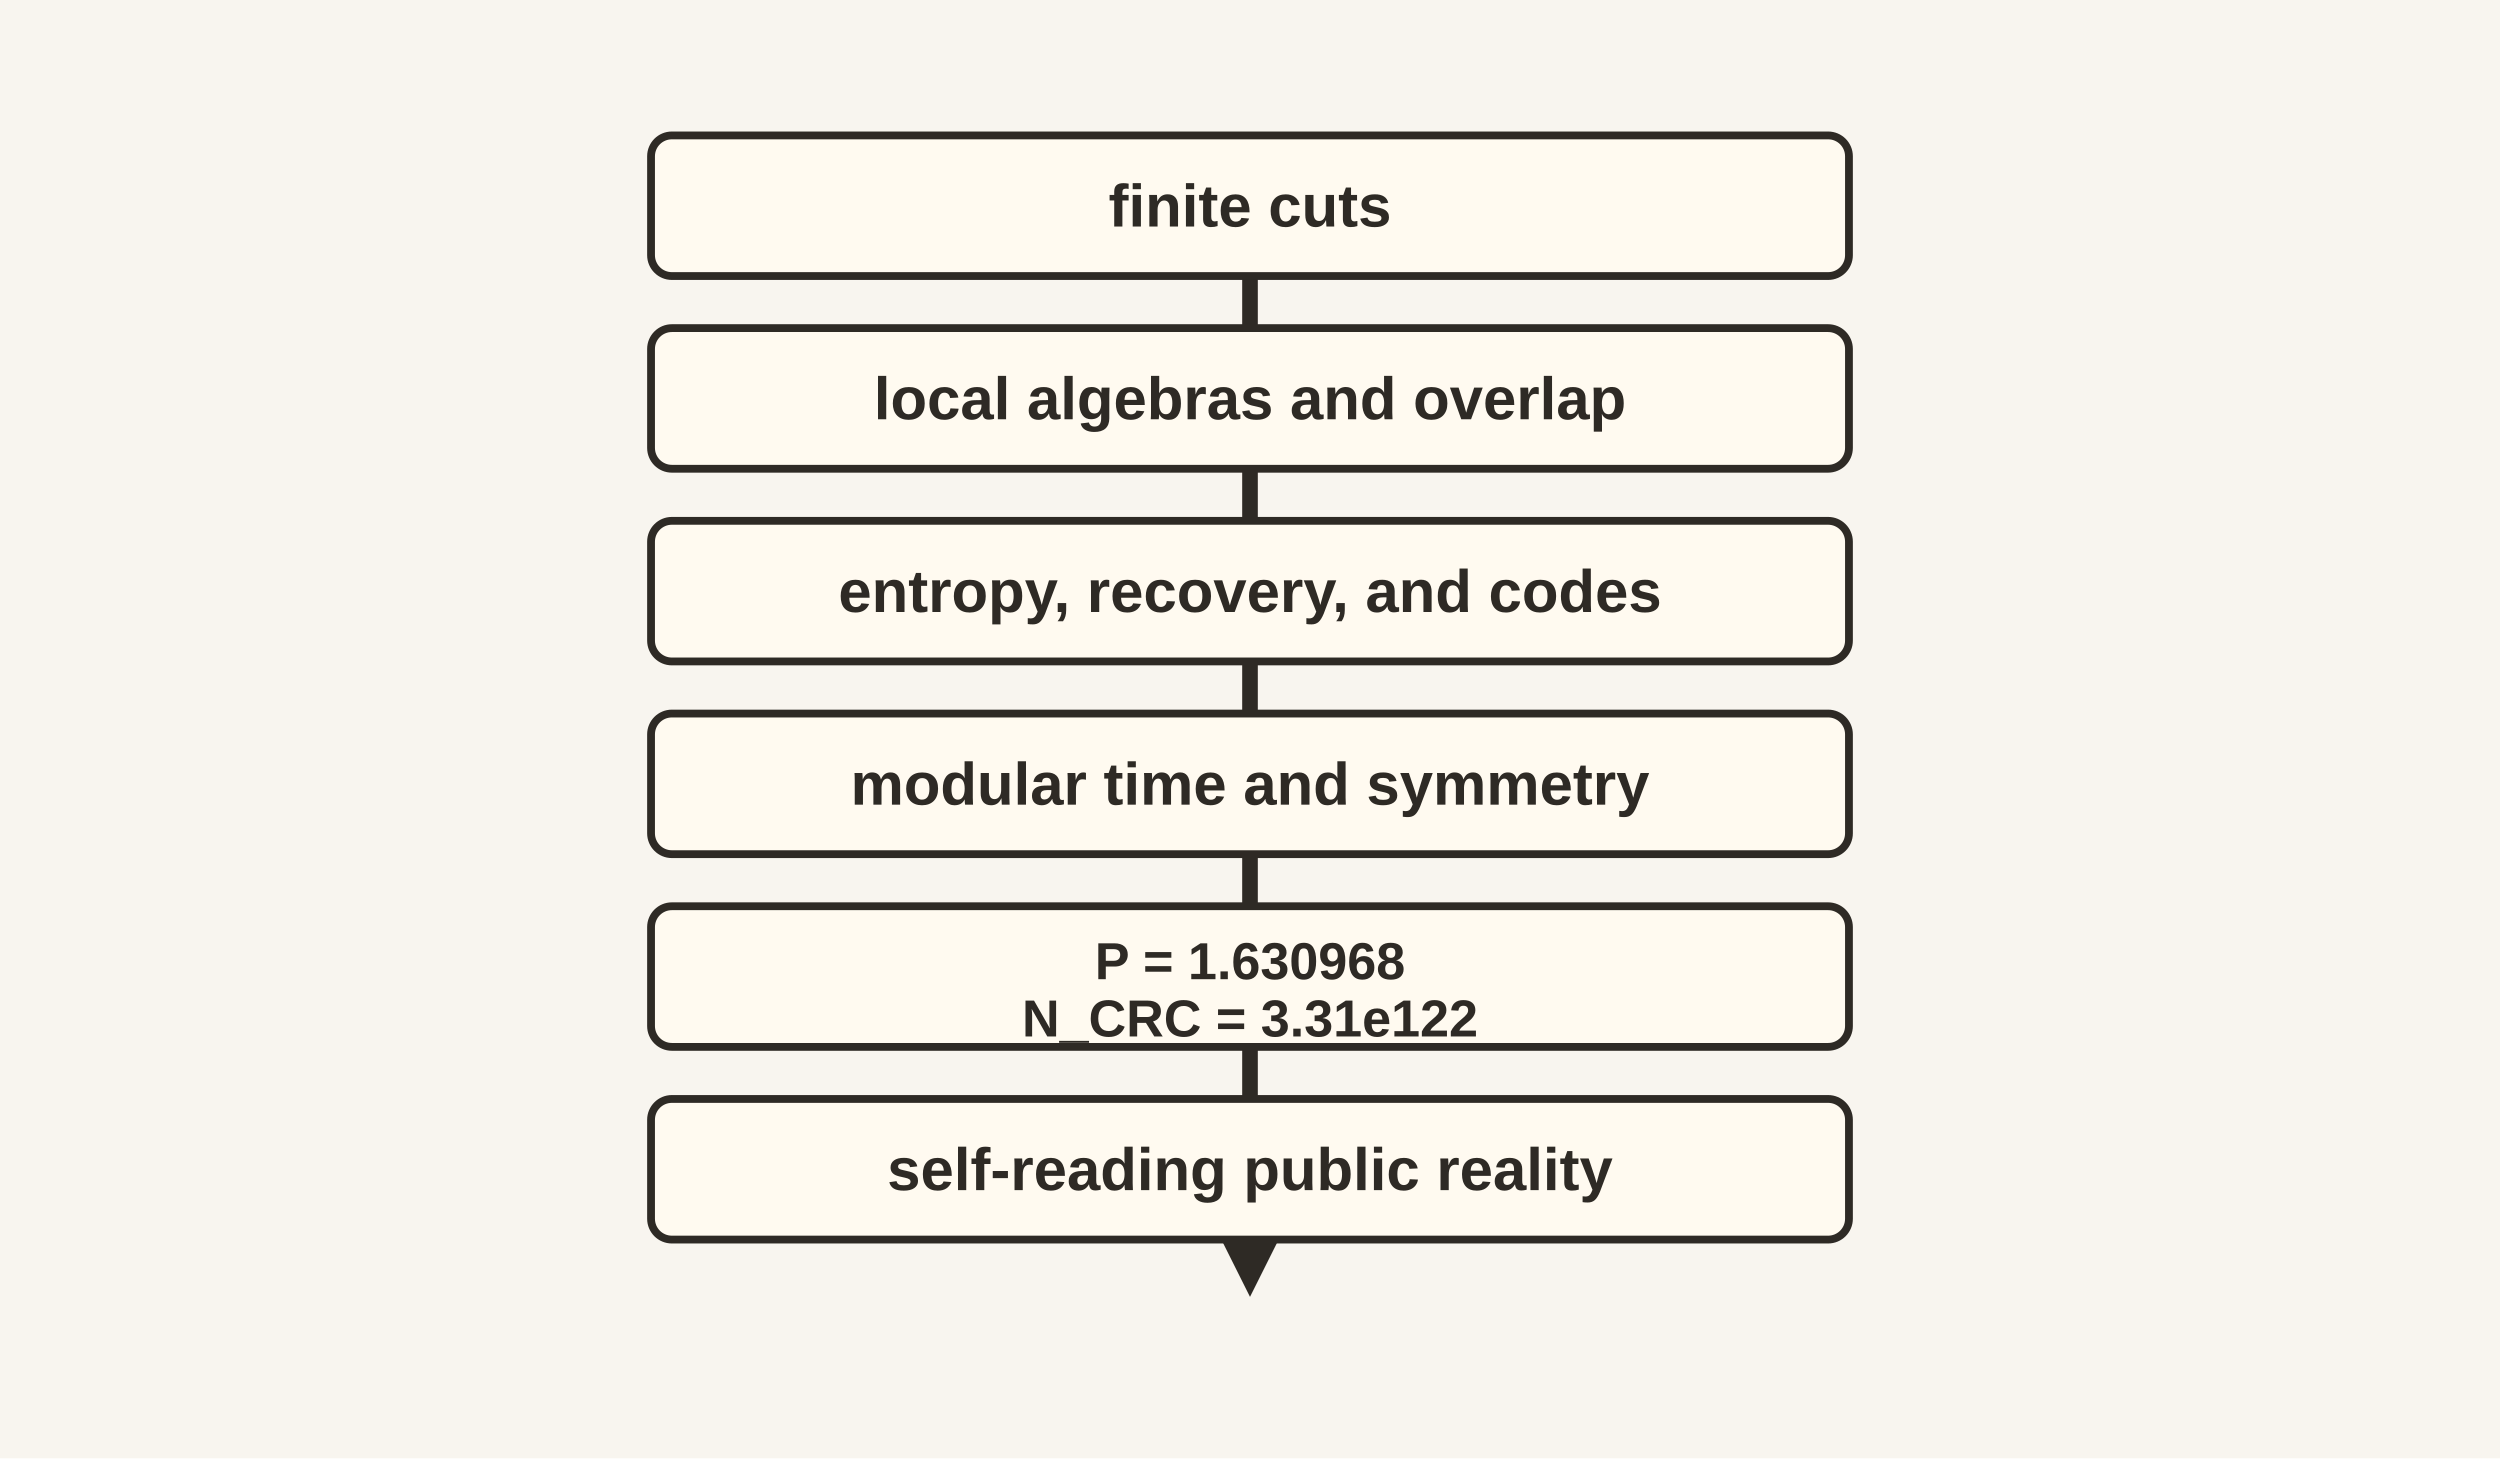
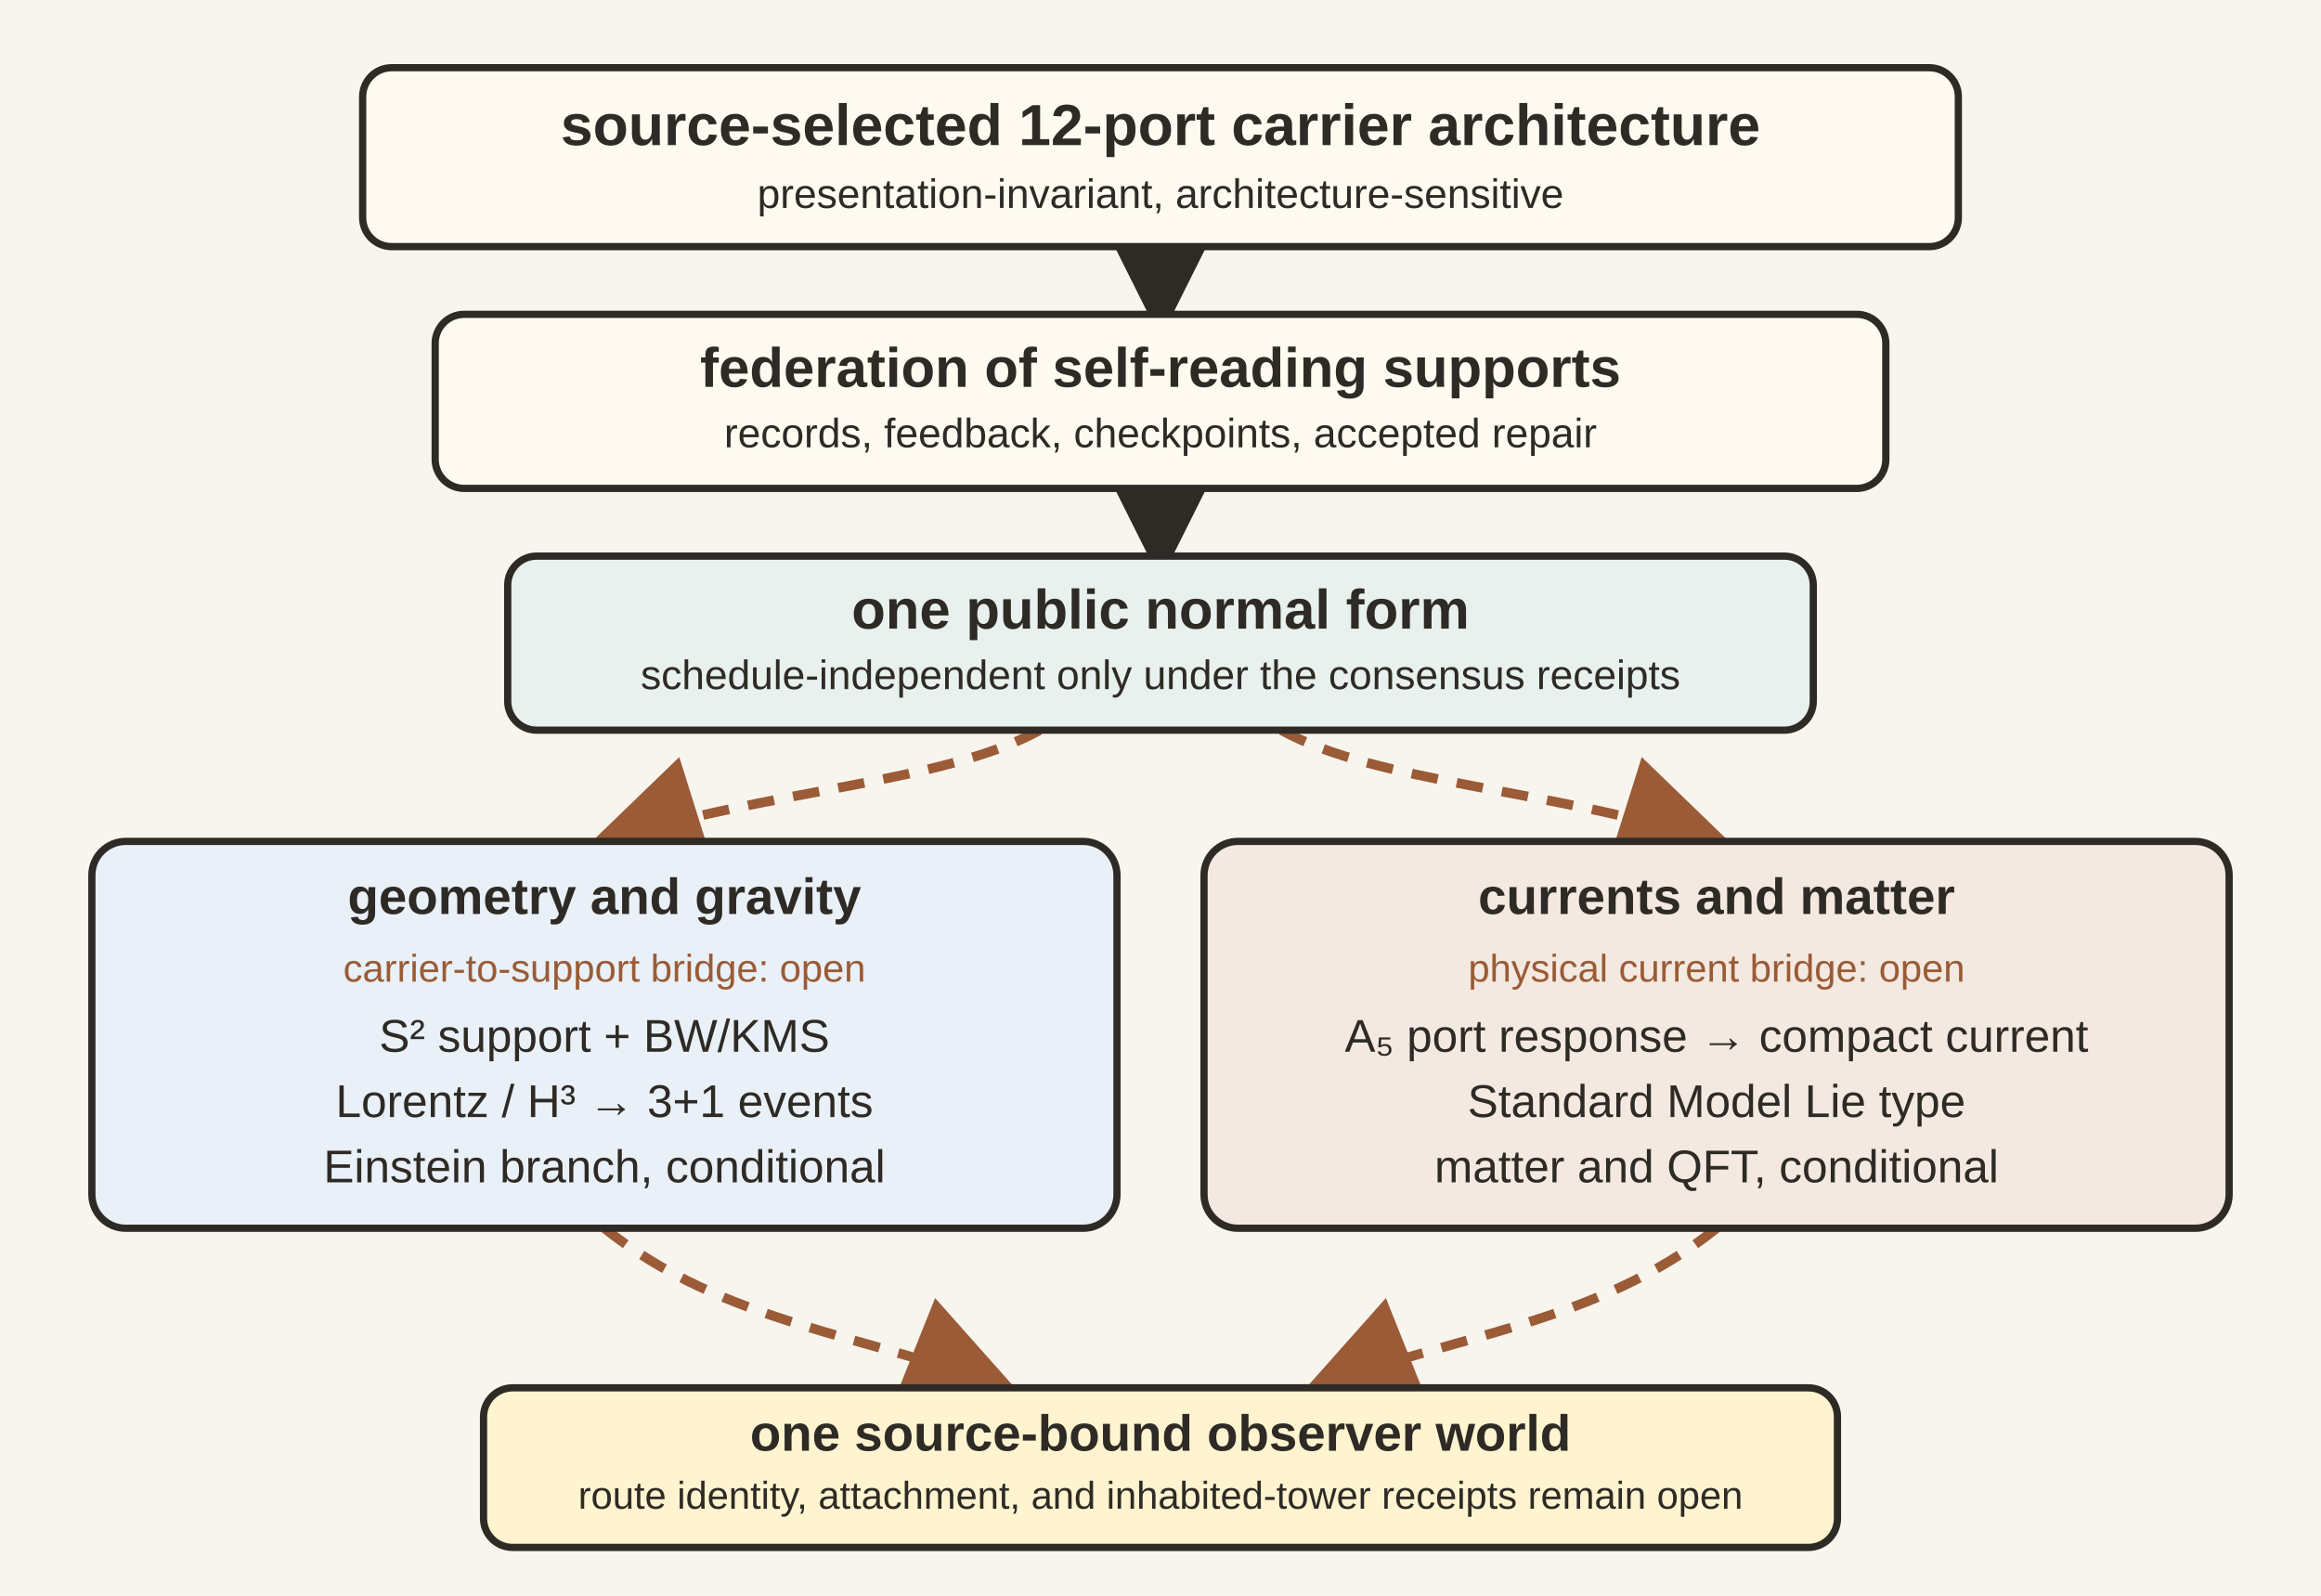
- <svg xmlns="http://www.w3.org/2000/svg" width="960" height="560" viewBox="0 0 960 560" role="img" aria-labelledby="title desc">
-   <rect width="960" height="560" fill="#f8f5ef" />
+ <svg xmlns="http://www.w3.org/2000/svg" width="960" height="660" viewBox="0 0 960 660" role="img" aria-labelledby="title desc">
+   <rect width="960" height="660" fill="#f8f5ef" />
  <defs>
    <marker id="arrow" markerWidth="12" markerHeight="12" refX="10" refY="6" orient="auto">
      <path d="M0,0 L12,6 L0,12 Z" fill="#2e2a25" />
    </marker>
+     <marker id="open-arrow" markerWidth="12" markerHeight="12" refX="10" refY="6" orient="auto">
+       <path d="M0,0 L12,6 L0,12 Z" fill="#9a5b36" />
+     </marker>
  </defs>
-   <path d="M480 74 V486" stroke="#2e2a25" stroke-width="6" marker-end="url(#arrow)" />
-   <g fill="#fffaf0" stroke="#2e2a25" stroke-width="3">
-     <rect x="250" y="52" width="460" height="54" rx="8" />
-     <rect x="250" y="126" width="460" height="54" rx="8" />
-     <rect x="250" y="200" width="460" height="54" rx="8" />
-     <rect x="250" y="274" width="460" height="54" rx="8" />
-     <rect x="250" y="348" width="460" height="54" rx="8" />
-     <rect x="250" y="422" width="460" height="54" rx="8" />
+   <g fill="none" stroke="#2e2a25" stroke-width="5" marker-end="url(#arrow)">
+     <path d="M480 102 V130" />
+     <path d="M480 202 V230" />
  </g>
-   <g font-family="Arial, sans-serif" fill="#2e2a25" font-size="23" font-weight="700" text-anchor="middle">
-     <text x="480" y="87">finite cuts</text>
-     <text x="480" y="161">local algebras and overlap</text>
-     <text x="480" y="235">entropy, recovery, and codes</text>
-     <text x="480" y="309">modular time and symmetry</text>
-     <text x="480" y="376" font-size="20">P = 1.630968</text>
-     <text x="480" y="398" font-size="20">N_CRC = 3.31e122</text>
-     <text x="480" y="457">self-reading public reality</text>
+   <g fill="none" stroke="#9a5b36" stroke-width="4" stroke-dasharray="11 8" marker-end="url(#open-arrow)">
+     <path d="M430 302 C390 324 320 326 250 348" />
+     <path d="M530 302 C570 324 640 326 710 348" />
+     <path d="M250 508 C300 548 360 552 415 574" />
+     <path d="M710 508 C660 548 600 552 545 574" />
+   </g>
+   <g stroke="#2e2a25" stroke-width="3">
+     <rect x="150" y="28" width="660" height="74" rx="12" fill="#fffaf0" />
+     <rect x="180" y="130" width="600" height="72" rx="12" fill="#fffaf0" />
+     <rect x="210" y="230" width="540" height="72" rx="12" fill="#e8f1ee" />
+     <rect x="38" y="348" width="424" height="160" rx="14" fill="#e9f0f7" />
+     <rect x="498" y="348" width="424" height="160" rx="14" fill="#f3e9e0" />
+     <rect x="200" y="574" width="560" height="66" rx="12" fill="#fff4cf" />
+   </g>
+   <g font-family="Arial, sans-serif" fill="#2e2a25" text-anchor="middle">
+     <text x="480" y="60" font-size="24" font-weight="700">source-selected 12-port carrier architecture</text>
+     <text x="480" y="86" font-size="17">presentation-invariant, architecture-sensitive</text>
+     <text x="480" y="160" font-size="23" font-weight="700">federation of self-reading supports</text>
+     <text x="480" y="185" font-size="17">records, feedback, checkpoints, accepted repair</text>
+     <text x="480" y="260" font-size="23" font-weight="700">one public normal form</text>
+     <text x="480" y="285" font-size="17">schedule-independent only under the consensus receipts</text>
+     <text x="250" y="378" font-size="21" font-weight="700">geometry and gravity</text>
+     <text x="250" y="406" font-size="16" fill="#9a5b36">carrier-to-support bridge: open</text>
+     <text x="250" y="435" font-size="19">S² support + BW/KMS</text>
+     <text x="250" y="462" font-size="19">Lorentz / H³ → 3+1 events</text>
+     <text x="250" y="489" font-size="19">Einstein branch, conditional</text>
+     <text x="710" y="378" font-size="21" font-weight="700">currents and matter</text>
+     <text x="710" y="406" font-size="16" fill="#9a5b36">physical current bridge: open</text>
+     <text x="710" y="435" font-size="19">A₅ port response → compact current</text>
+     <text x="710" y="462" font-size="19">Standard Model Lie type</text>
+     <text x="710" y="489" font-size="19">matter and QFT, conditional</text>
+     <text x="480" y="600" font-size="21" font-weight="700">one source-bound observer world</text>
+     <text x="480" y="624" font-size="16">route identity, attachment, and inhabited-tower receipts remain open</text>
  </g>
</svg>
